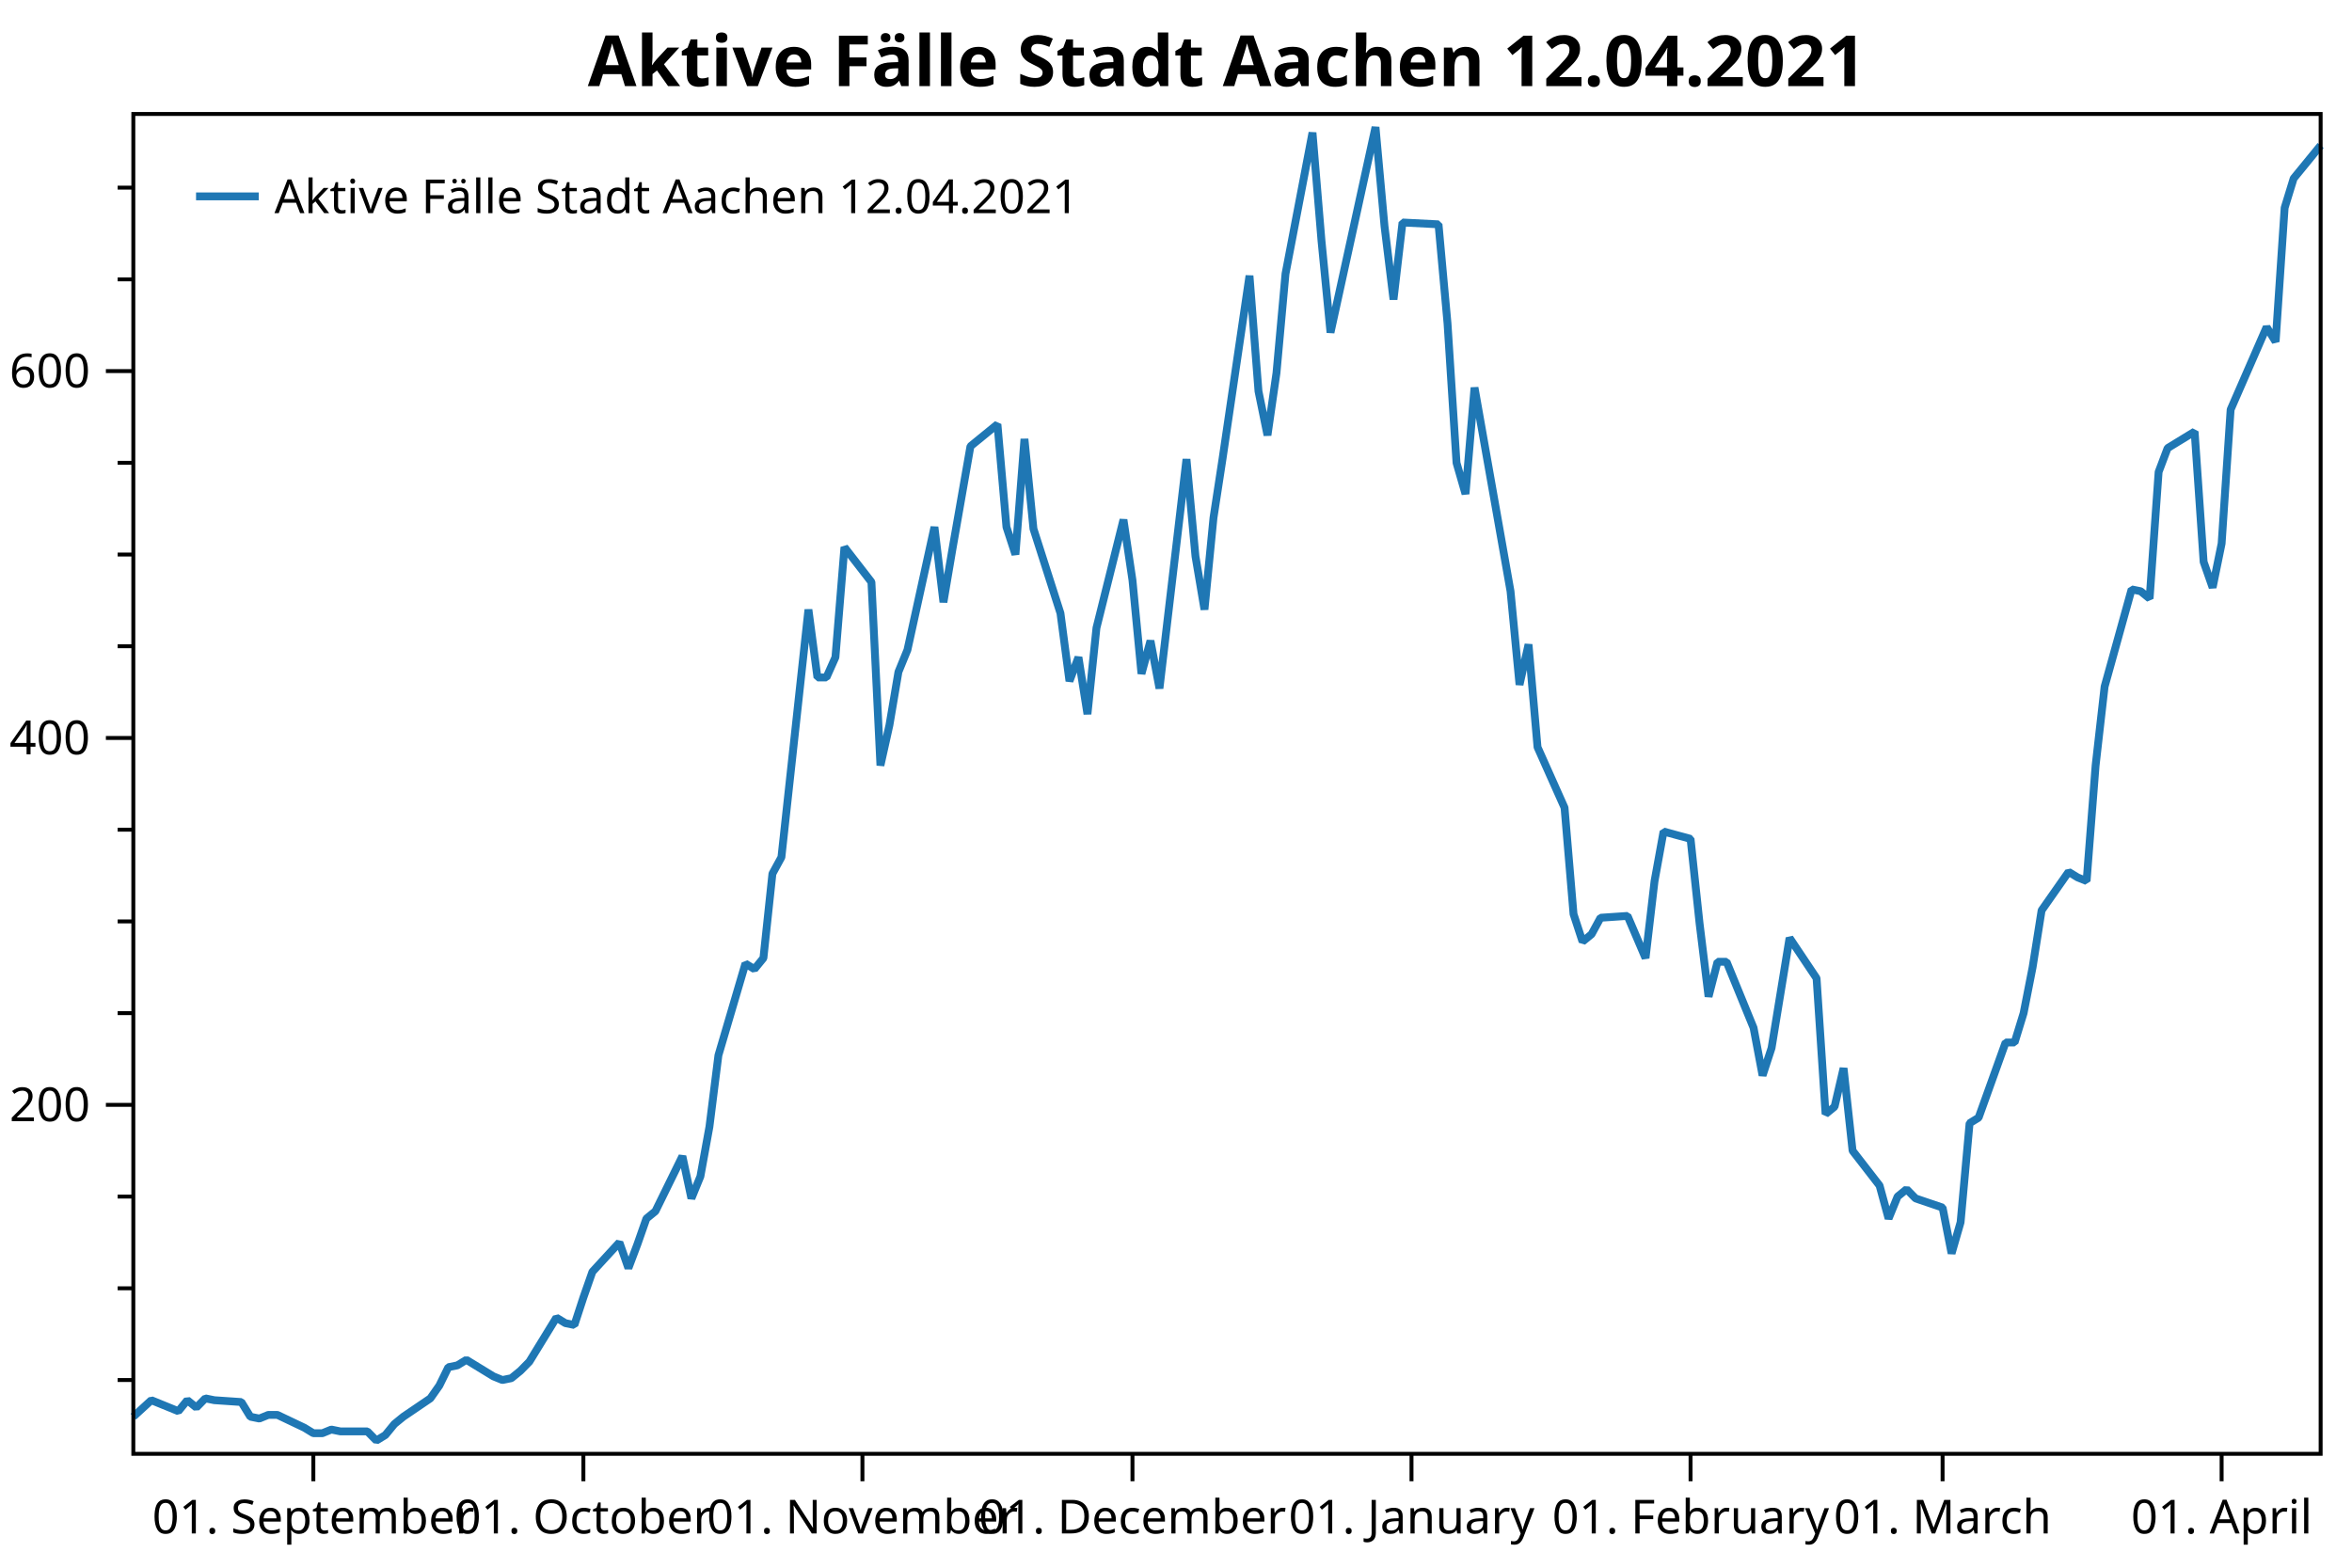
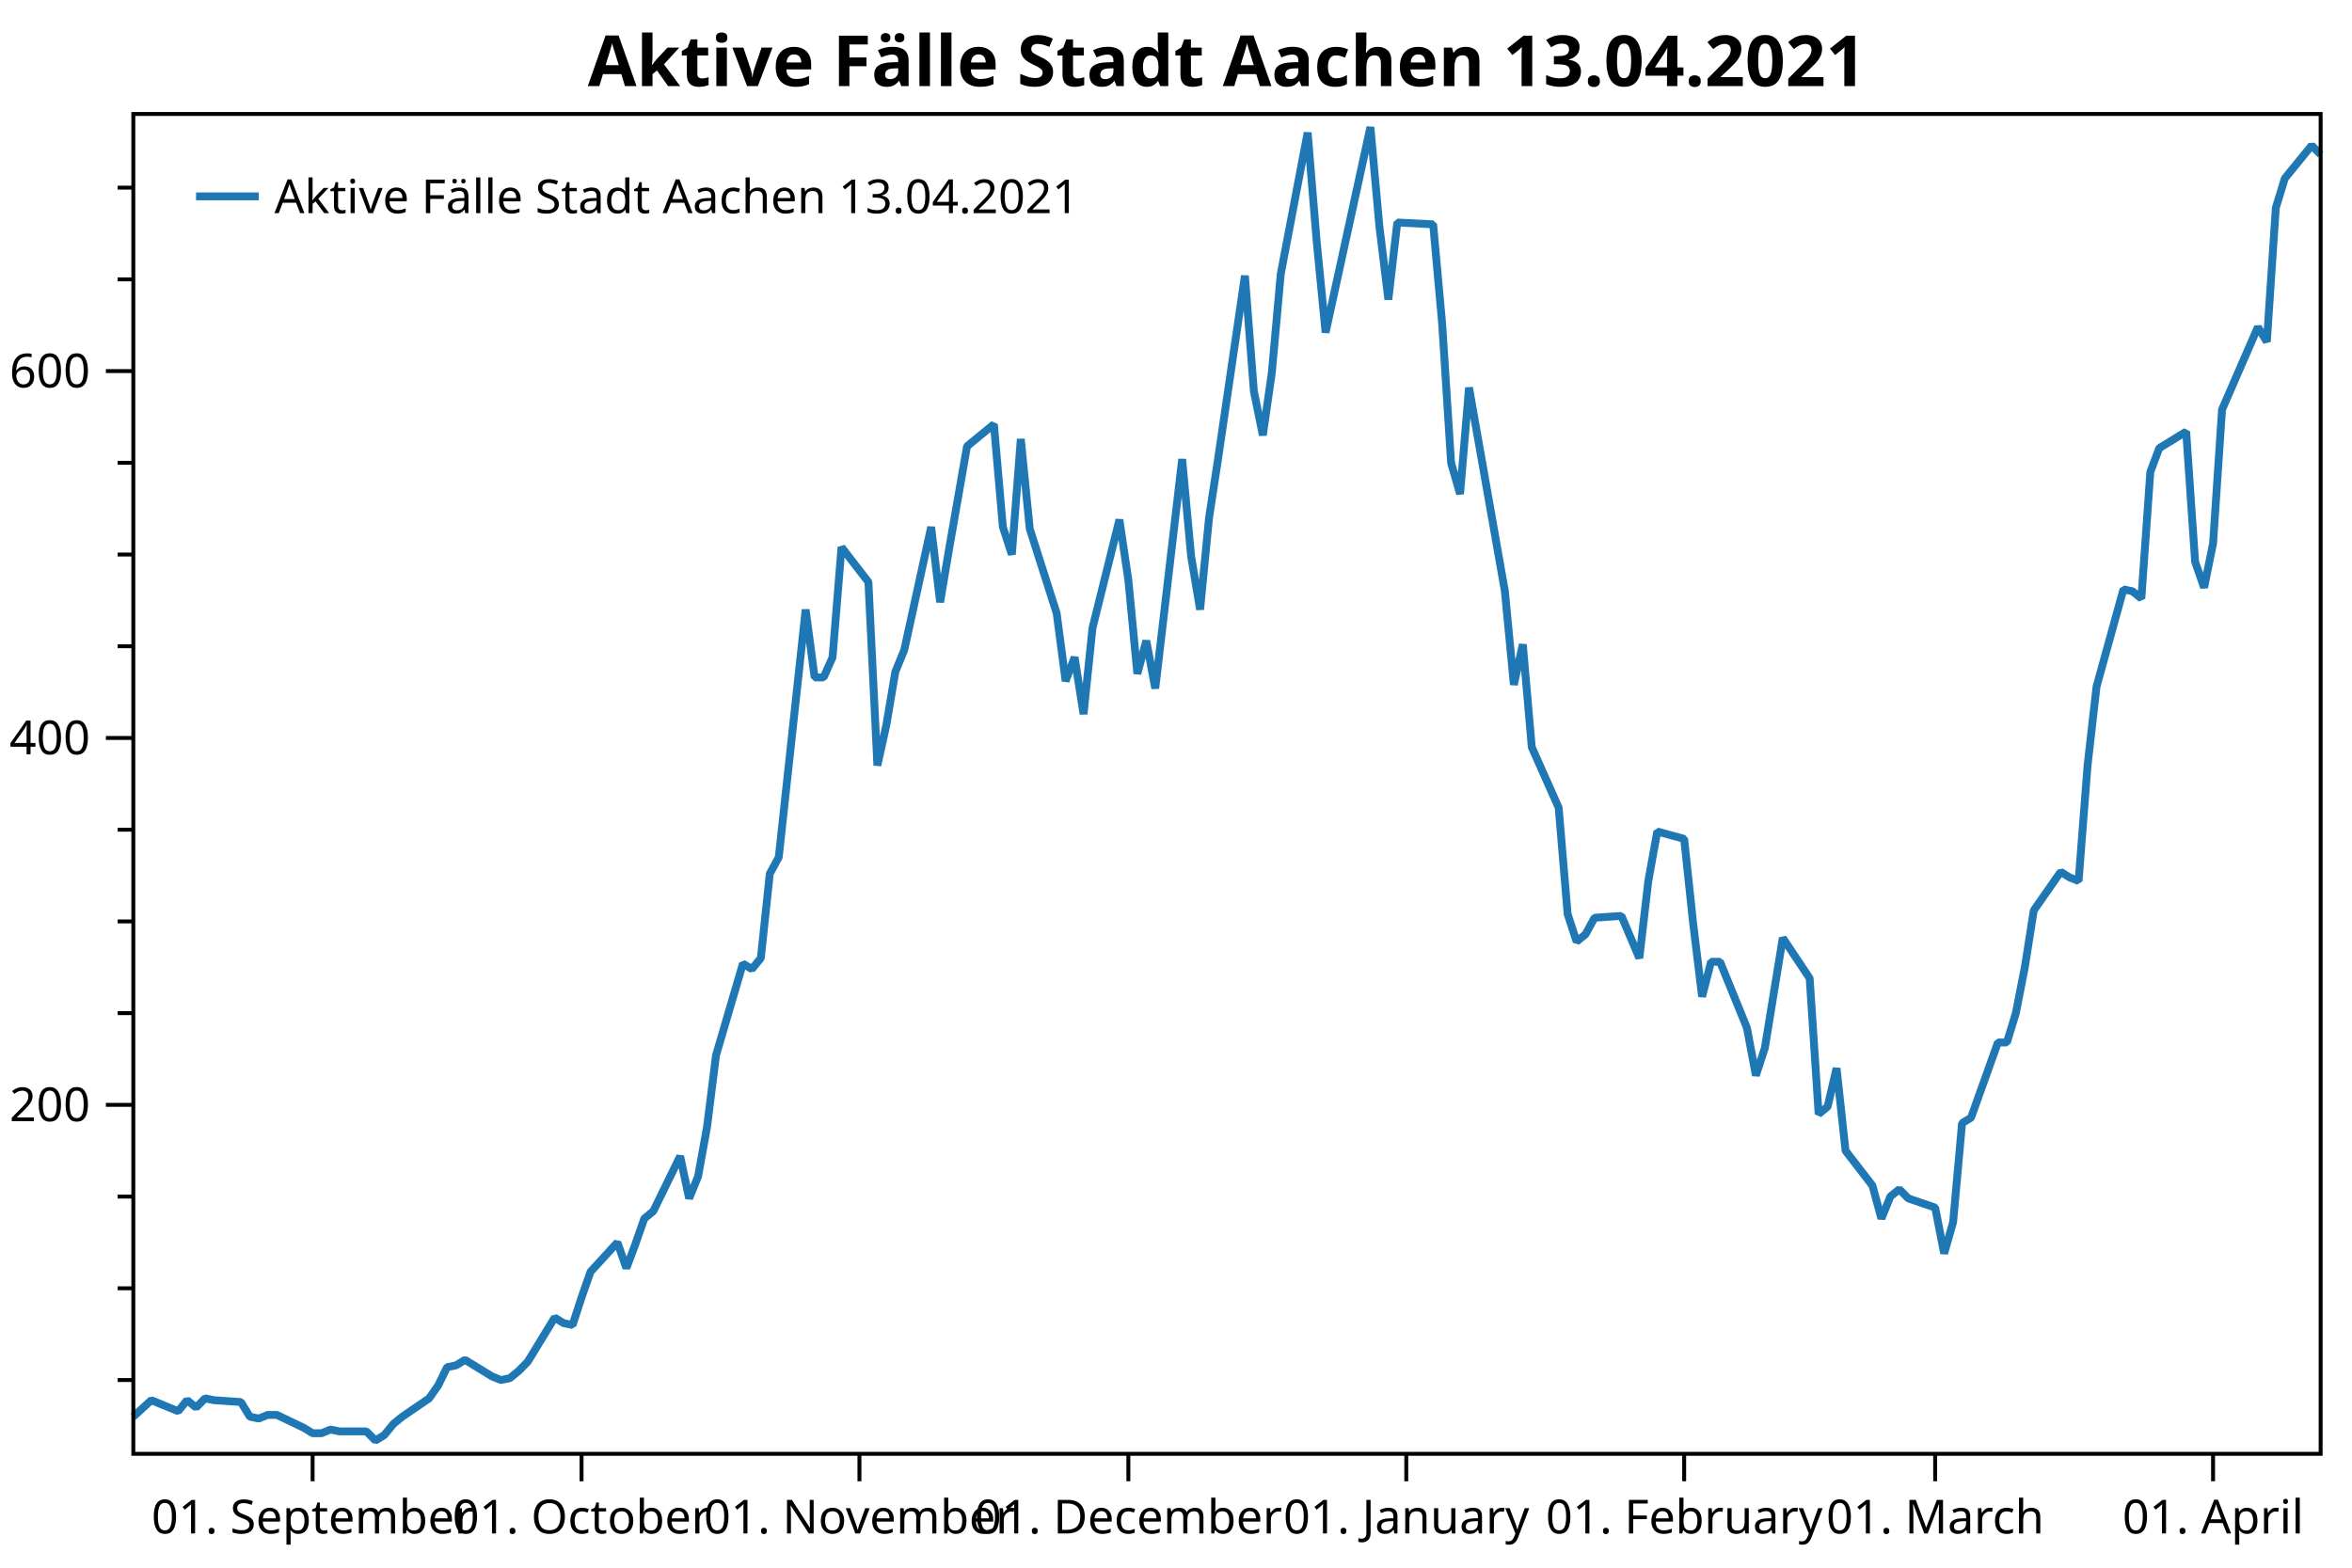
<svg xmlns="http://www.w3.org/2000/svg" width="600" height="400" version="1.1">
  <rect x="0" y="0" width="600" height="400" style="fill:rgb(255,255,255);stroke:none;" />
  <polyline points="34.012,352.116 30.012,352.116" style="fill:none;stroke:black;stroke-width:1" />
  <polyline points="34.012,328.713 30.012,328.713" style="fill:none;stroke:black;stroke-width:1" />
  <polyline points="34.012,305.31 30.012,305.31" style="fill:none;stroke:black;stroke-width:1" />
  <polyline points="34.012,258.504 30.012,258.504" style="fill:none;stroke:black;stroke-width:1" />
  <polyline points="34.012,235.101 30.012,235.101" style="fill:none;stroke:black;stroke-width:1" />
  <polyline points="34.012,211.698 30.012,211.698" style="fill:none;stroke:black;stroke-width:1" />
  <polyline points="34.012,164.892 30.012,164.892" style="fill:none;stroke:black;stroke-width:1" />
  <polyline points="34.012,141.489 30.012,141.489" style="fill:none;stroke:black;stroke-width:1" />
  <polyline points="34.012,118.086 30.012,118.086" style="fill:none;stroke:black;stroke-width:1" />
  <polyline points="34.012,71.28 30.012,71.28" style="fill:none;stroke:black;stroke-width:1" />
  <polyline points="34.012,47.877 30.012,47.877" style="fill:none;stroke:black;stroke-width:1" />
  <text dominant-baseline="middle" text-anchor="end" transform="translate(23.012,281.9071)" font-family="Segoe UI" font-size="12" font-weight="400" fill="black">200</text>
  <text dominant-baseline="middle" text-anchor="end" transform="translate(23.012,188.295)" font-family="Segoe UI" font-size="12" font-weight="400" fill="black">400</text>
  <text dominant-baseline="middle" text-anchor="end" transform="translate(23.012,94.6829)" font-family="Segoe UI" font-size="12" font-weight="400" fill="black">600</text>
  <polyline points="34.012,281.907 27.012,281.907" style="fill:none;stroke:black;stroke-width:1" />
  <polyline points="34.012,188.295 27.012,188.295" style="fill:none;stroke:black;stroke-width:1" />
  <polyline points="34.012,94.683 27.012,94.683" style="fill:none;stroke:black;stroke-width:1" />
-   <text dominant-baseline="hanging" text-anchor="middle" transform="translate(79.9369,381.947)" font-family="Segoe UI" font-size="12" font-weight="400" fill="black">01. September</text>
-   <text dominant-baseline="hanging" text-anchor="middle" transform="translate(148.8243,381.947)" font-family="Segoe UI" font-size="12" font-weight="400" fill="black">01. October</text>
-   <text dominant-baseline="hanging" text-anchor="middle" transform="translate(220.008,381.947)" font-family="Segoe UI" font-size="12" font-weight="400" fill="black">01. November</text>
-   <text dominant-baseline="hanging" text-anchor="middle" transform="translate(288.8954,381.947)" font-family="Segoe UI" font-size="12" font-weight="400" fill="black">01. December</text>
-   <text dominant-baseline="hanging" text-anchor="middle" transform="translate(360.0791,381.947)" font-family="Segoe UI" font-size="12" font-weight="400" fill="black">01. January</text>
-   <text dominant-baseline="hanging" text-anchor="middle" transform="translate(431.2627,381.947)" font-family="Segoe UI" font-size="12" font-weight="400" fill="black">01. February</text>
-   <text dominant-baseline="hanging" text-anchor="middle" transform="translate(495.5576,381.947)" font-family="Segoe UI" font-size="12" font-weight="400" fill="black">01. March</text>
-   <text dominant-baseline="hanging" text-anchor="middle" transform="translate(566.7413,381.947)" font-family="Segoe UI" font-size="12" font-weight="400" fill="black">01. April</text>
-   <polyline points="79.937,370.947 79.937,377.947" style="fill:none;stroke:black;stroke-width:1" />
-   <polyline points="148.824,370.947 148.824,377.947" style="fill:none;stroke:black;stroke-width:1" />
-   <polyline points="220.008,370.947 220.008,377.947" style="fill:none;stroke:black;stroke-width:1" />
-   <polyline points="288.895,370.947 288.895,377.947" style="fill:none;stroke:black;stroke-width:1" />
-   <polyline points="360.079,370.947 360.079,377.947" style="fill:none;stroke:black;stroke-width:1" />
-   <polyline points="431.263,370.947 431.263,377.947" style="fill:none;stroke:black;stroke-width:1" />
-   <polyline points="495.558,370.947 495.558,377.947" style="fill:none;stroke:black;stroke-width:1" />
-   <polyline points="566.741,370.947 566.741,377.947" style="fill:none;stroke:black;stroke-width:1" />
-   <polyline points="34.012,361.477 38.605,357.265 45.493,360.073 47.789,357.265 50.086,359.137 52.382,356.797 54.678,357.265 61.567,357.733 63.863,361.477 66.159,361.945 68.456,361.009 70.752,361.009 77.641,364.286 79.937,365.69 82.233,365.69 84.529,364.754 86.826,365.222 93.714,365.222 96.011,367.562 98.307,366.158 100.603,363.35 102.899,361.477 109.788,356.797 112.084,353.52 114.381,348.84 116.677,348.372 118.973,346.967 125.862,351.18 128.158,352.116 130.454,351.648 132.751,349.776 135.047,347.436 141.936,336.202 144.232,337.606 146.528,338.074 148.824,331.053 151.121,324.501 158.009,317.012 160.306,323.565 162.602,317.48 164.898,310.927 167.194,309.055 174.083,295.013 176.379,305.778 178.676,300.161 180.972,287.524 183.268,269.269 190.157,245.866 192.453,247.271 194.749,244.462 197.046,222.931 199.342,218.719 206.231,155.531 208.527,172.849 210.823,172.849 213.119,167.7 215.416,139.617 222.304,148.51 224.601,195.316 226.897,185.019 229.193,171.445 231.489,165.828 238.378,134.468 240.674,153.659 242.97,140.085 247.563,113.873 254.452,108.257 256.748,134.468 259.044,141.489 261.34,112.001 263.637,134.936 270.525,156.467 272.822,173.785 275.118,167.7 277.414,182.21 279.71,160.211 286.599,132.596 288.895,148.042 291.192,171.913 293.488,163.488 295.784,175.657 302.673,117.15 304.969,141.957 307.265,155.531 309.562,132.128 311.858,117.15 318.747,70.344 321.043,99.832 323.339,111.065 325.635,95.151 327.932,69.876 334.82,33.835 337.117,61.451 339.413,84.854 350.894,32.431 353.19,57.706 355.487,76.428 357.783,56.77 366.968,57.238 369.264,82.513 371.56,118.086 373.856,126.043 376.153,98.895 385.338,150.85 387.634,174.721 389.93,164.424 392.226,190.635 399.115,206.081 401.411,233.229 403.708,240.25 406.004,238.377 408.3,234.165 415.189,233.697 419.781,244.462 422.078,224.804 424.374,212.166 431.263,214.038 433.559,235.569 435.855,254.292 438.151,245.398 440.448,245.398 447.336,262.248 449.633,274.418 451.929,267.397 454.225,253.355 456.521,239.314 463.41,249.611 465.706,284.247 468.003,282.375 470.299,272.546 472.595,293.609 479.484,302.502 481.78,310.927 484.076,305.31 486.373,303.438 488.669,305.778 495.558,308.118 497.854,319.82 500.15,311.863 502.446,286.588 504.743,285.183 511.631,265.993 513.928,265.993 516.224,258.504 518.52,246.803 520.816,232.293 527.705,222.463 530.001,223.868 532.298,224.804 534.594,195.316 536.89,175.189 543.779,150.382 546.075,150.85 548.371,152.722 550.668,120.426 552.964,114.341 559.852,110.129 562.149,143.361 564.445,149.914 566.741,138.681 569.038,104.512 578.222,83.449 580.519,87.194 582.815,53.026 585.111,45.536 592,37.111" style="fill:none;stroke:rgb(31,119,180);stroke-width:2;stroke-linejoin:bevel" />
-   <text dominant-baseline="hanging" text-anchor="middle" transform="translate(313.006,8)" font-family="Segoe UI" font-size="18" font-weight="700" fill="black">Aktive Fälle Stadt Aachen 12.04.2021</text>
+   <text dominant-baseline="hanging" text-anchor="middle" transform="translate(79.7487,381.947)" font-family="Segoe UI" font-size="12" font-weight="400" fill="black">01. September</text>
+   <text dominant-baseline="hanging" text-anchor="middle" transform="translate(148.3538,381.947)" font-family="Segoe UI" font-size="12" font-weight="400" fill="black">01. October</text>
+   <text dominant-baseline="hanging" text-anchor="middle" transform="translate(219.2457,381.947)" font-family="Segoe UI" font-size="12" font-weight="400" fill="black">01. November</text>
+   <text dominant-baseline="hanging" text-anchor="middle" transform="translate(287.8508,381.947)" font-family="Segoe UI" font-size="12" font-weight="400" fill="black">01. December</text>
+   <text dominant-baseline="hanging" text-anchor="middle" transform="translate(358.7427,381.947)" font-family="Segoe UI" font-size="12" font-weight="400" fill="black">01. January</text>
+   <text dominant-baseline="hanging" text-anchor="middle" transform="translate(429.6346,381.947)" font-family="Segoe UI" font-size="12" font-weight="400" fill="black">01. February</text>
+   <text dominant-baseline="hanging" text-anchor="middle" transform="translate(493.666,381.947)" font-family="Segoe UI" font-size="12" font-weight="400" fill="black">01. March</text>
+   <text dominant-baseline="hanging" text-anchor="middle" transform="translate(564.558,381.947)" font-family="Segoe UI" font-size="12" font-weight="400" fill="black">01. April</text>
+   <polyline points="79.749,370.947 79.749,377.947" style="fill:none;stroke:black;stroke-width:1" />
+   <polyline points="148.354,370.947 148.354,377.947" style="fill:none;stroke:black;stroke-width:1" />
+   <polyline points="219.246,370.947 219.246,377.947" style="fill:none;stroke:black;stroke-width:1" />
+   <polyline points="287.851,370.947 287.851,377.947" style="fill:none;stroke:black;stroke-width:1" />
+   <polyline points="358.743,370.947 358.743,377.947" style="fill:none;stroke:black;stroke-width:1" />
+   <polyline points="429.635,370.947 429.635,377.947" style="fill:none;stroke:black;stroke-width:1" />
+   <polyline points="493.666,370.947 493.666,377.947" style="fill:none;stroke:black;stroke-width:1" />
+   <polyline points="564.558,370.947 564.558,377.947" style="fill:none;stroke:black;stroke-width:1" />
+   <polyline points="34.012,361.477 38.586,357.265 45.446,360.073 47.733,357.265 50.02,359.137 52.307,356.797 54.593,357.265 61.454,357.733 63.741,361.477 66.028,361.945 68.314,361.009 70.601,361.009 77.462,364.286 79.749,365.69 82.036,365.69 84.322,364.754 86.609,365.222 93.47,365.222 95.757,367.562 98.043,366.158 100.33,363.35 102.617,361.477 109.478,356.797 111.764,353.52 114.051,348.84 116.338,348.372 118.625,346.967 125.485,351.18 127.772,352.116 130.059,351.648 132.346,349.776 134.633,347.436 141.493,336.202 143.78,337.606 146.067,338.074 148.354,331.053 150.641,324.501 157.501,317.012 159.788,323.565 162.075,317.48 164.362,310.927 166.649,309.055 173.509,295.013 175.796,305.778 178.083,300.161 180.369,287.524 182.656,269.269 189.517,245.866 191.804,247.271 194.09,244.462 196.377,222.931 198.664,218.719 205.525,155.531 207.811,172.849 210.098,172.849 212.385,167.7 214.672,139.617 221.533,148.51 223.819,195.316 226.106,185.019 228.393,171.445 230.68,165.828 237.54,134.468 239.827,153.659 242.114,140.085 246.688,113.873 253.548,108.257 255.835,134.468 258.122,141.489 260.409,112.001 262.696,134.936 269.556,156.467 271.843,173.785 274.13,167.7 276.417,182.21 278.704,160.211 285.564,132.596 287.851,148.042 290.138,171.913 292.425,163.488 294.711,175.657 301.572,117.15 303.859,141.957 306.146,155.531 308.432,132.128 310.719,117.15 317.58,70.344 319.866,99.832 322.153,111.065 324.44,95.151 326.727,69.876 333.587,33.835 335.874,61.451 338.161,84.854 349.595,32.431 351.882,57.706 354.169,76.428 356.456,56.77 365.603,57.238 367.89,82.513 370.177,118.086 372.464,126.043 374.751,98.895 383.898,150.85 386.185,174.721 388.472,164.424 390.758,190.635 397.619,206.081 399.906,233.229 402.193,240.25 404.479,238.377 406.766,234.165 413.627,233.697 418.2,244.462 420.487,224.804 422.774,212.166 429.635,214.038 431.921,235.569 434.208,254.292 436.495,245.398 438.782,245.398 445.642,262.248 447.929,274.418 450.216,267.397 452.503,253.355 454.79,239.314 461.65,249.611 463.937,284.247 466.224,282.375 468.511,272.546 470.798,293.609 477.658,302.502 479.945,310.927 482.232,305.31 484.519,303.438 486.805,305.778 493.666,308.118 495.953,319.82 498.24,311.863 500.527,286.588 502.813,285.183 509.674,265.993 511.961,265.993 514.248,258.504 516.534,246.803 518.821,232.293 525.682,222.463 527.969,223.868 530.255,224.804 532.542,195.316 534.829,175.189 541.69,150.382 543.976,150.85 546.263,152.722 548.55,120.426 550.837,114.341 557.697,110.129 559.984,143.361 562.271,149.914 564.558,138.681 566.845,104.512 575.992,83.449 578.279,87.194 580.566,53.026 582.853,45.536 589.713,37.111 592,39.452" style="fill:none;stroke:rgb(31,119,180);stroke-width:2;stroke-linejoin:bevel" />
+   <text dominant-baseline="hanging" text-anchor="middle" transform="translate(313.006,8)" font-family="Segoe UI" font-size="18" font-weight="700" fill="black">Aktive Fälle Stadt Aachen 13.04.2021</text>
  <polygon points="34.012,29.079 592,29.079 592,370.947 34.012,370.947" style="fill:none;stroke:black;stroke-width:1" />
  <polygon points="42.012,37.08 228.483,37.08 228.483,63.133 42.012,63.133" style="fill:none;stroke:none;" />
-   <text dominant-baseline="hanging" text-anchor="start" transform="translate(70.012,45.0795)" font-family="Segoe UI" font-size="12" font-weight="400" fill="black">Aktive Fälle Stadt Aachen 12.04.2021</text>
+   <text dominant-baseline="hanging" text-anchor="start" transform="translate(70.012,45.0795)" font-family="Segoe UI" font-size="12" font-weight="400" fill="black">Aktive Fälle Stadt Aachen 13.04.2021</text>
  <polyline points="50.012,50.106 66.012,50.106" style="fill:none;stroke:rgb(31,119,180);stroke-width:2" />
</svg>
